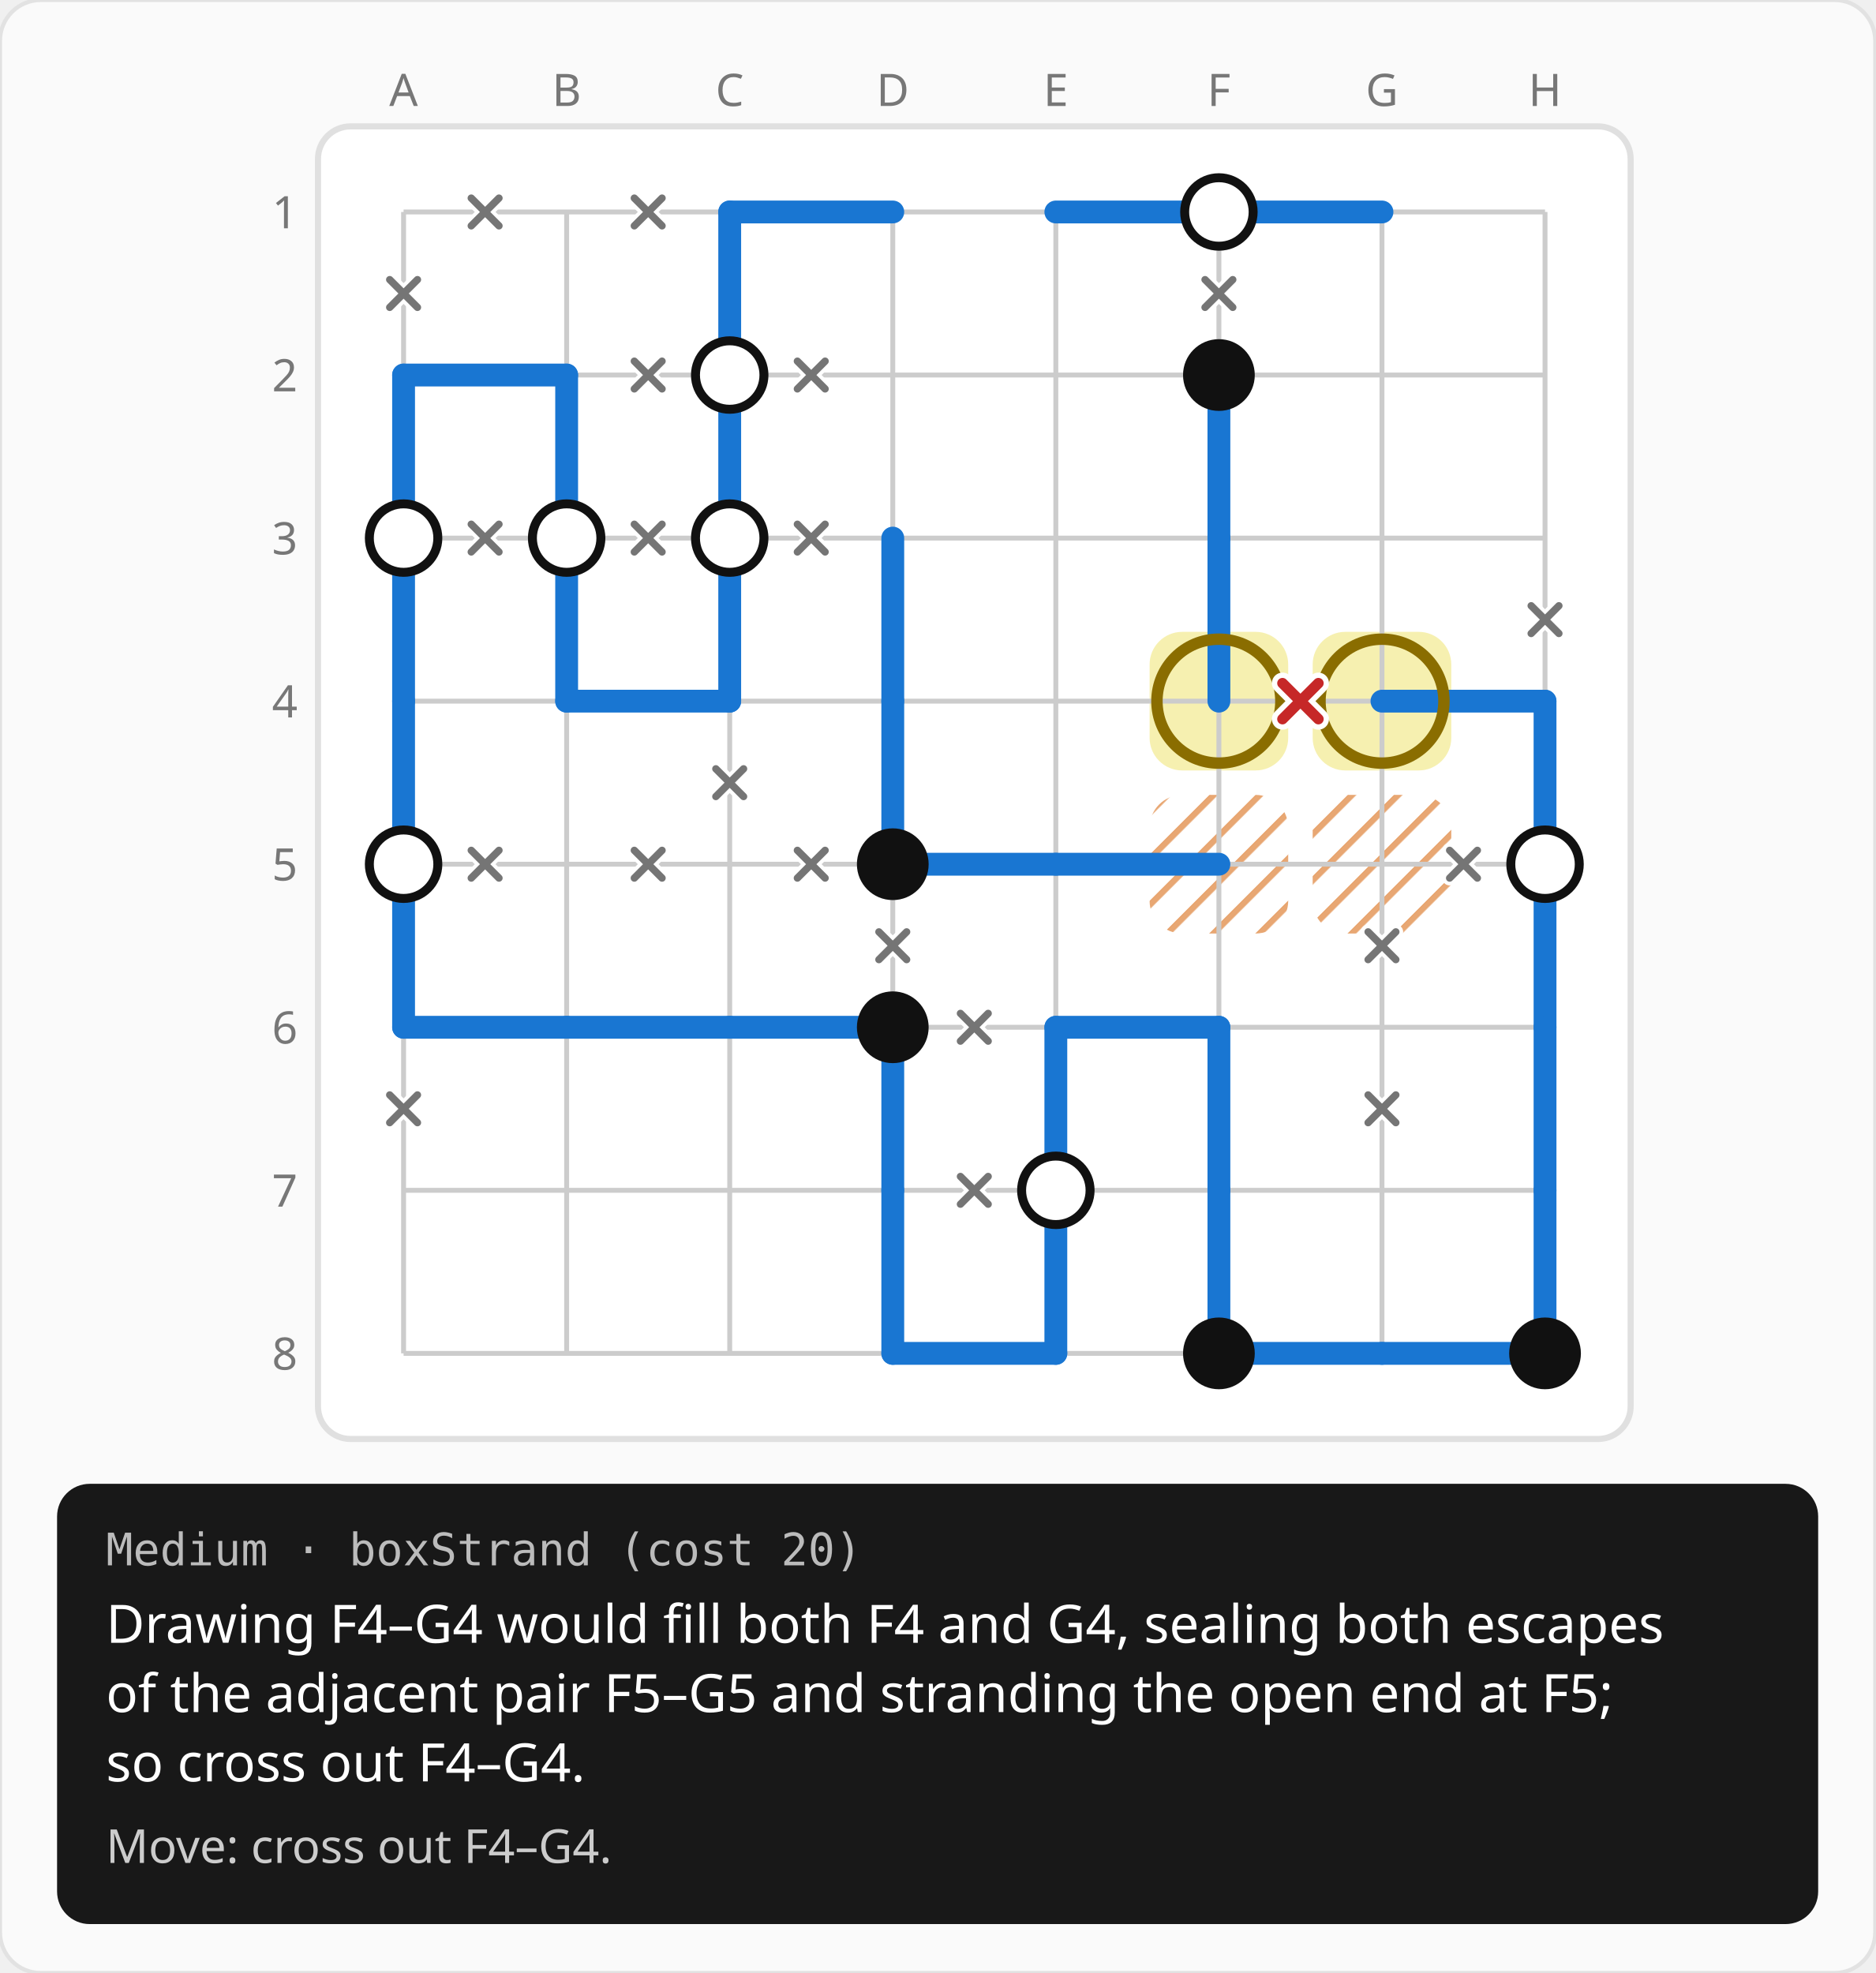
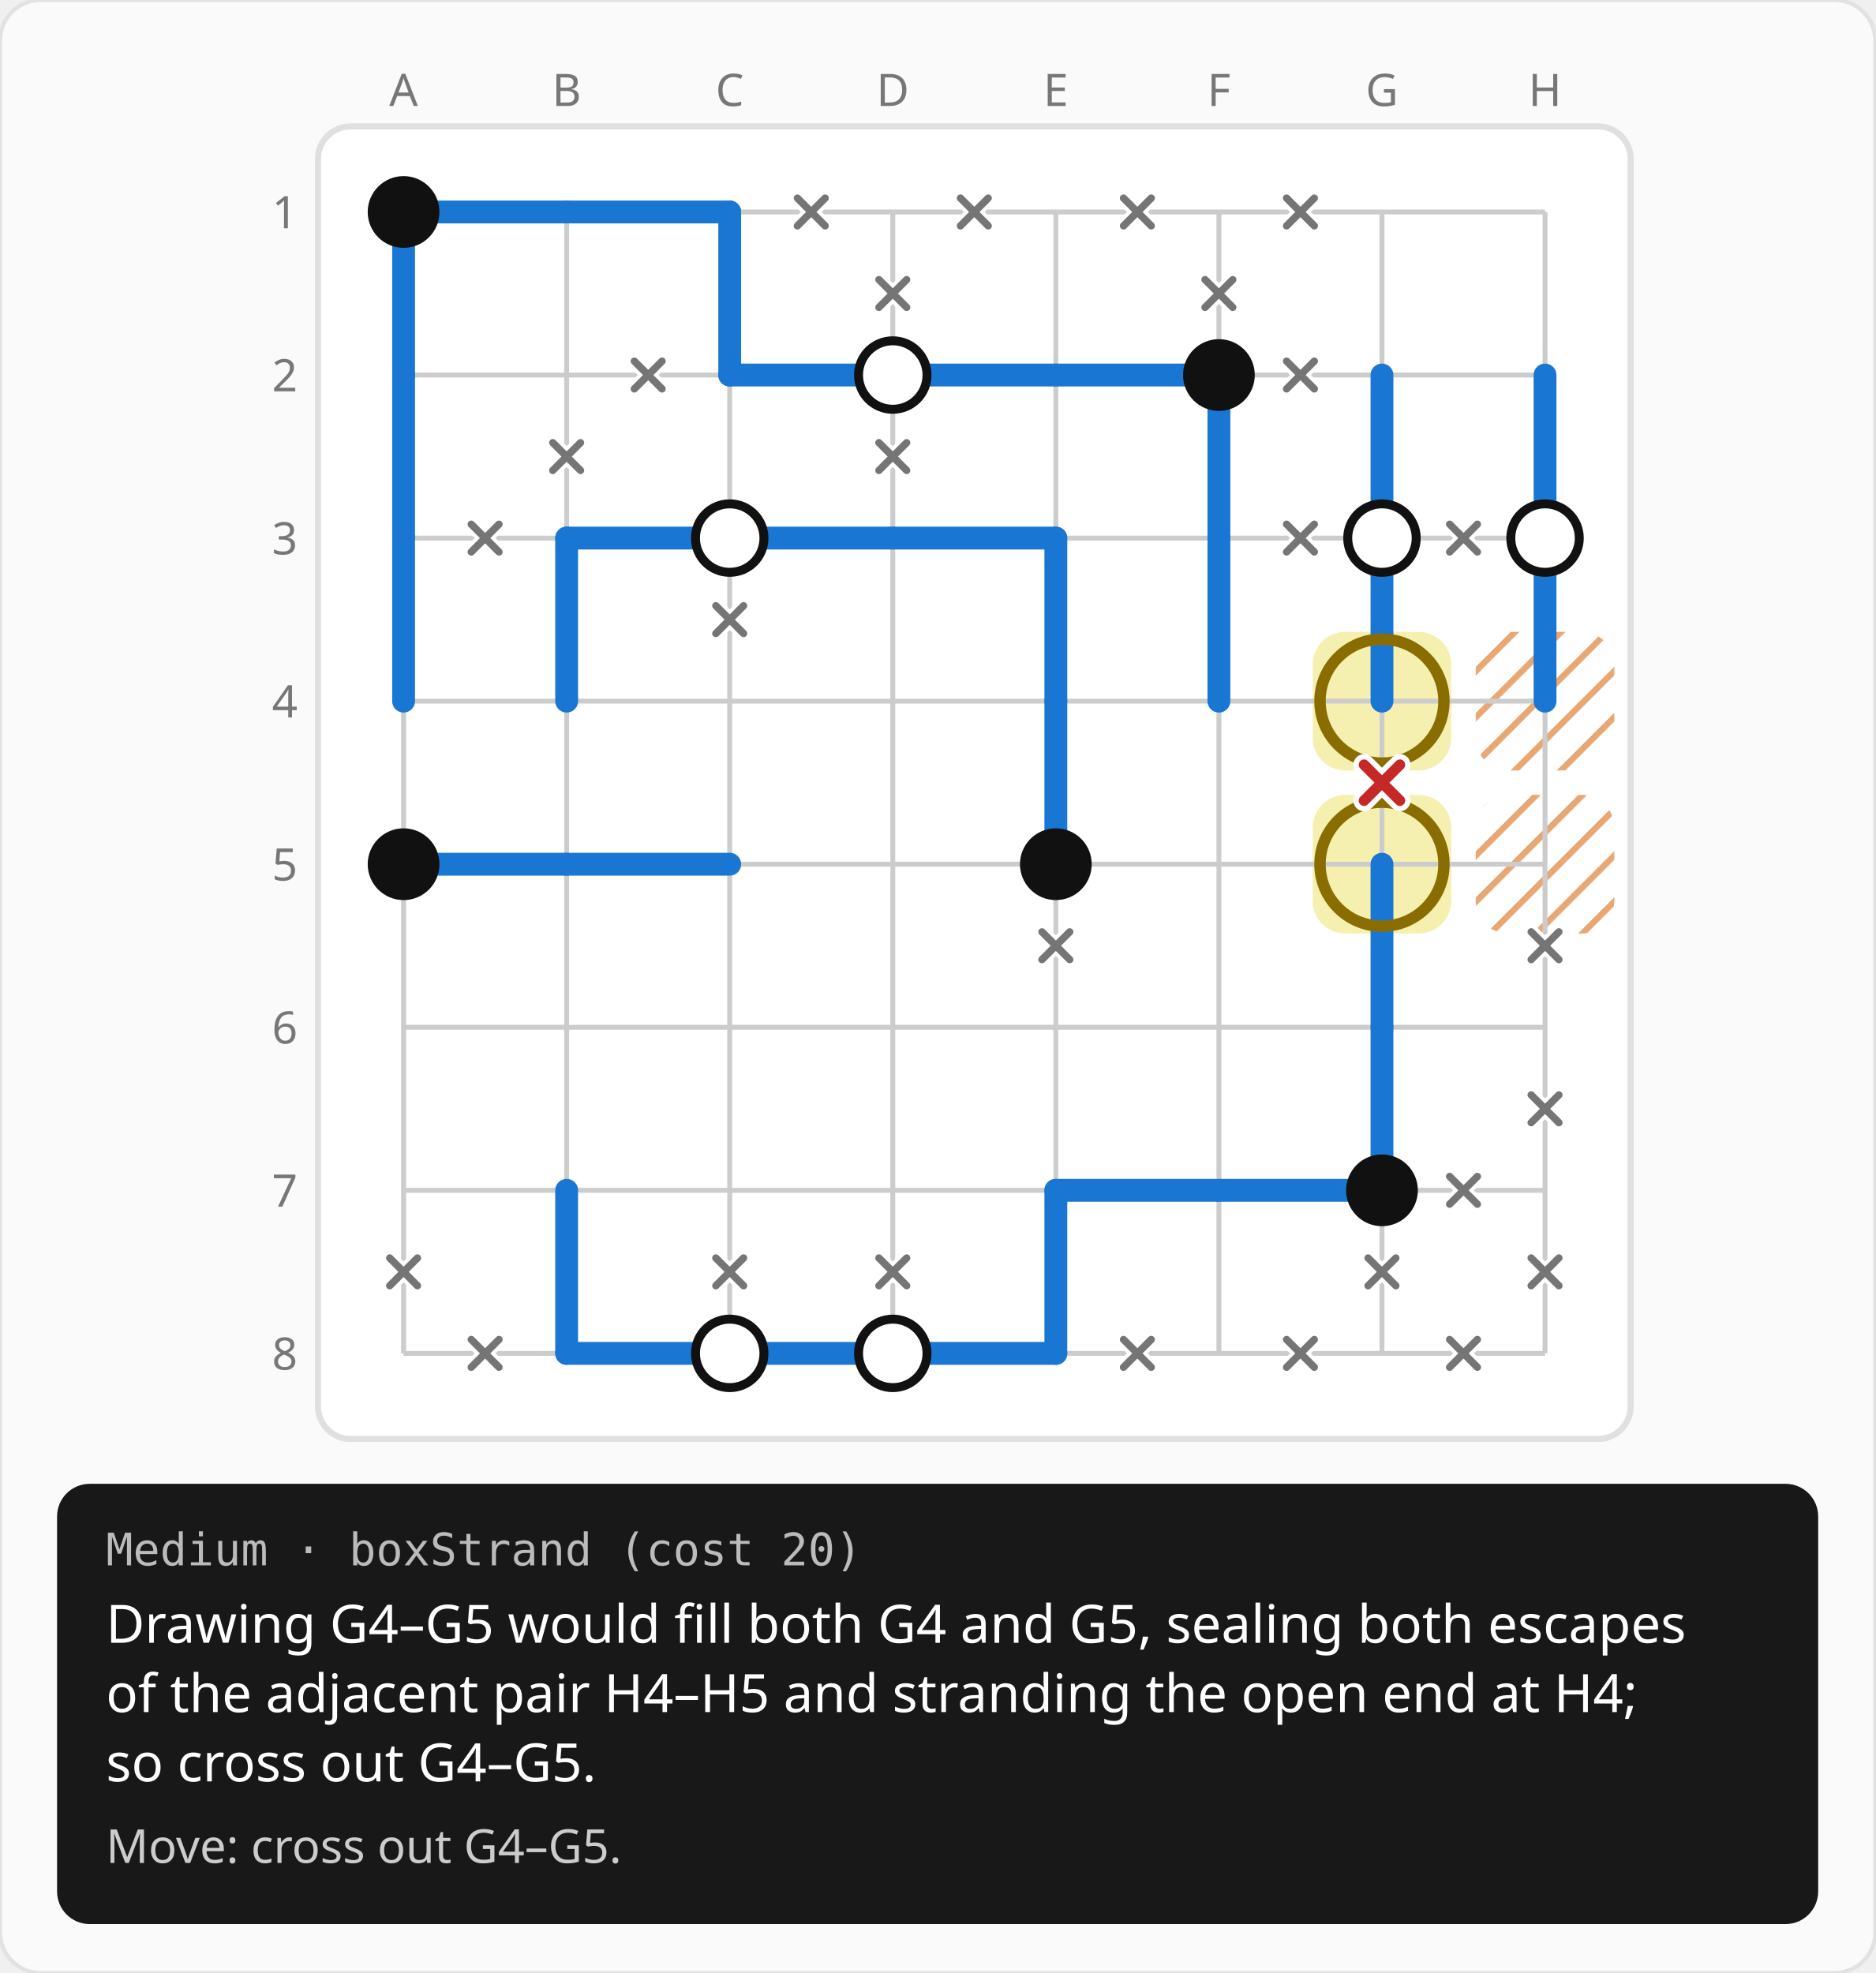
<svg xmlns="http://www.w3.org/2000/svg" width="460" height="484" viewBox="0 0 460 484">
  <rect width="460" height="484" rx="10" fill="#fafafa" stroke="#e2e2e2" />
  <defs>
    <pattern id="hatch" width="8" height="8" patternUnits="userSpaceOnUse" patternTransform="rotate(45)">
      <line x1="0" y1="0" x2="0" y2="8" stroke="#d55e00" stroke-width="3" opacity="0.55" />
    </pattern>
  </defs>
  <g transform="translate(59 12)">
    <text x="40" y="14" fill="#777777" font-size="11" font-family="system-ui, sans-serif" text-anchor="middle">A</text>
    <text x="80" y="14" fill="#777777" font-size="11" font-family="system-ui, sans-serif" text-anchor="middle">B</text>
    <text x="120" y="14" fill="#777777" font-size="11" font-family="system-ui, sans-serif" text-anchor="middle">C</text>
    <text x="160" y="14" fill="#777777" font-size="11" font-family="system-ui, sans-serif" text-anchor="middle">D</text>
    <text x="200" y="14" fill="#777777" font-size="11" font-family="system-ui, sans-serif" text-anchor="middle">E</text>
    <text x="240" y="14" fill="#777777" font-size="11" font-family="system-ui, sans-serif" text-anchor="middle">F</text>
    <text x="280" y="14" fill="#777777" font-size="11" font-family="system-ui, sans-serif" text-anchor="middle">G</text>
    <text x="320" y="14" fill="#777777" font-size="11" font-family="system-ui, sans-serif" text-anchor="middle">H</text>
    <text x="14" y="44" fill="#777777" font-size="11" font-family="system-ui, sans-serif" text-anchor="end">1</text>
    <text x="14" y="84" fill="#777777" font-size="11" font-family="system-ui, sans-serif" text-anchor="end">2</text>
    <text x="14" y="124" fill="#777777" font-size="11" font-family="system-ui, sans-serif" text-anchor="end">3</text>
    <text x="14" y="164" fill="#777777" font-size="11" font-family="system-ui, sans-serif" text-anchor="end">4</text>
    <text x="14" y="204" fill="#777777" font-size="11" font-family="system-ui, sans-serif" text-anchor="end">5</text>
    <text x="14" y="244" fill="#777777" font-size="11" font-family="system-ui, sans-serif" text-anchor="end">6</text>
    <text x="14" y="284" fill="#777777" font-size="11" font-family="system-ui, sans-serif" text-anchor="end">7</text>
    <text x="14" y="324" fill="#777777" font-size="11" font-family="system-ui, sans-serif" text-anchor="end">8</text>
    <g transform="translate(18 18)">
      <rect x="1" y="1" width="322" height="322" rx="8" fill="#ffffff" stroke="#e0e0e0" stroke-width="1.5" />
-       <rect x="205" y="165" width="34" height="34" rx="8" fill="url(#hatch)" />
-       <rect x="245" y="165" width="34" height="34" rx="8" fill="url(#hatch)" />
-       <rect x="205" y="125" width="34" height="34" rx="8" fill="rgba(244,236,156,0.8)" />
+       <rect x="285" y="125" width="34" height="34" rx="8" fill="url(#hatch)" />
+       <rect x="285" y="165" width="34" height="34" rx="8" fill="url(#hatch)" />
      <rect x="245" y="125" width="34" height="34" rx="8" fill="rgba(244,236,156,0.8)" />
+       <rect x="245" y="165" width="34" height="34" rx="8" fill="rgba(244,236,156,0.8)" />
      <line x1="22" y1="22" x2="302" y2="22" stroke="#cccccc" stroke-width="1.2" />
      <line x1="22" y1="62" x2="302" y2="62" stroke="#cccccc" stroke-width="1.2" />
      <line x1="22" y1="102" x2="302" y2="102" stroke="#cccccc" stroke-width="1.2" />
      <line x1="22" y1="142" x2="302" y2="142" stroke="#cccccc" stroke-width="1.2" />
      <line x1="22" y1="182" x2="302" y2="182" stroke="#cccccc" stroke-width="1.2" />
      <line x1="22" y1="222" x2="302" y2="222" stroke="#cccccc" stroke-width="1.2" />
      <line x1="22" y1="262" x2="302" y2="262" stroke="#cccccc" stroke-width="1.2" />
      <line x1="22" y1="302" x2="302" y2="302" stroke="#cccccc" stroke-width="1.2" />
      <line x1="22" y1="22" x2="22" y2="302" stroke="#cccccc" stroke-width="1.2" />
      <line x1="62" y1="22" x2="62" y2="302" stroke="#cccccc" stroke-width="1.2" />
      <line x1="102" y1="22" x2="102" y2="302" stroke="#cccccc" stroke-width="1.2" />
      <line x1="142" y1="22" x2="142" y2="302" stroke="#cccccc" stroke-width="1.2" />
      <line x1="182" y1="22" x2="182" y2="302" stroke="#cccccc" stroke-width="1.2" />
      <line x1="222" y1="22" x2="222" y2="302" stroke="#cccccc" stroke-width="1.2" />
      <line x1="262" y1="22" x2="262" y2="302" stroke="#cccccc" stroke-width="1.2" />
      <line x1="302" y1="22" x2="302" y2="302" stroke="#cccccc" stroke-width="1.2" />
-       <line x1="102" y1="22" x2="142" y2="22" stroke="#1976d2" stroke-width="5.6" stroke-linecap="round" />
+       <line x1="22" y1="22" x2="62" y2="22" stroke="#1976d2" stroke-width="5.6" stroke-linecap="round" />
+       <line x1="22" y1="22" x2="22" y2="62" stroke="#1976d2" stroke-width="5.6" stroke-linecap="round" />
+       <line x1="62" y1="22" x2="102" y2="22" stroke="#1976d2" stroke-width="5.6" stroke-linecap="round" />
      <line x1="102" y1="22" x2="102" y2="62" stroke="#1976d2" stroke-width="5.6" stroke-linecap="round" />
-       <line x1="182" y1="22" x2="222" y2="22" stroke="#1976d2" stroke-width="5.6" stroke-linecap="round" />
-       <line x1="222" y1="22" x2="262" y2="22" stroke="#1976d2" stroke-width="5.6" stroke-linecap="round" />
-       <line x1="22" y1="62" x2="62" y2="62" stroke="#1976d2" stroke-width="5.6" stroke-linecap="round" />
      <line x1="22" y1="62" x2="22" y2="102" stroke="#1976d2" stroke-width="5.6" stroke-linecap="round" />
-       <line x1="62" y1="62" x2="62" y2="102" stroke="#1976d2" stroke-width="5.6" stroke-linecap="round" />
-       <line x1="102" y1="62" x2="102" y2="102" stroke="#1976d2" stroke-width="5.6" stroke-linecap="round" />
+       <line x1="102" y1="62" x2="142" y2="62" stroke="#1976d2" stroke-width="5.6" stroke-linecap="round" />
+       <line x1="142" y1="62" x2="182" y2="62" stroke="#1976d2" stroke-width="5.6" stroke-linecap="round" />
+       <line x1="182" y1="62" x2="222" y2="62" stroke="#1976d2" stroke-width="5.6" stroke-linecap="round" />
      <line x1="222" y1="62" x2="222" y2="102" stroke="#1976d2" stroke-width="5.6" stroke-linecap="round" />
+       <line x1="262" y1="62" x2="262" y2="102" stroke="#1976d2" stroke-width="5.6" stroke-linecap="round" />
+       <line x1="302" y1="62" x2="302" y2="102" stroke="#1976d2" stroke-width="5.6" stroke-linecap="round" />
      <line x1="22" y1="102" x2="22" y2="142" stroke="#1976d2" stroke-width="5.6" stroke-linecap="round" />
+       <line x1="62" y1="102" x2="102" y2="102" stroke="#1976d2" stroke-width="5.6" stroke-linecap="round" />
      <line x1="62" y1="102" x2="62" y2="142" stroke="#1976d2" stroke-width="5.6" stroke-linecap="round" />
-       <line x1="102" y1="102" x2="102" y2="142" stroke="#1976d2" stroke-width="5.6" stroke-linecap="round" />
-       <line x1="142" y1="102" x2="142" y2="142" stroke="#1976d2" stroke-width="5.6" stroke-linecap="round" />
+       <line x1="102" y1="102" x2="142" y2="102" stroke="#1976d2" stroke-width="5.6" stroke-linecap="round" />
+       <line x1="142" y1="102" x2="182" y2="102" stroke="#1976d2" stroke-width="5.6" stroke-linecap="round" />
+       <line x1="182" y1="102" x2="182" y2="142" stroke="#1976d2" stroke-width="5.6" stroke-linecap="round" />
      <line x1="222" y1="102" x2="222" y2="142" stroke="#1976d2" stroke-width="5.6" stroke-linecap="round" />
-       <line x1="22" y1="142" x2="22" y2="182" stroke="#1976d2" stroke-width="5.6" stroke-linecap="round" />
-       <line x1="62" y1="142" x2="102" y2="142" stroke="#1976d2" stroke-width="5.6" stroke-linecap="round" />
-       <line x1="142" y1="142" x2="142" y2="182" stroke="#1976d2" stroke-width="5.6" stroke-linecap="round" />
-       <line x1="262" y1="142" x2="302" y2="142" stroke="#1976d2" stroke-width="5.6" stroke-linecap="round" />
-       <line x1="302" y1="142" x2="302" y2="182" stroke="#1976d2" stroke-width="5.6" stroke-linecap="round" />
-       <line x1="22" y1="182" x2="22" y2="222" stroke="#1976d2" stroke-width="5.6" stroke-linecap="round" />
-       <line x1="142" y1="182" x2="182" y2="182" stroke="#1976d2" stroke-width="5.6" stroke-linecap="round" />
-       <line x1="182" y1="182" x2="222" y2="182" stroke="#1976d2" stroke-width="5.6" stroke-linecap="round" />
-       <line x1="302" y1="182" x2="302" y2="222" stroke="#1976d2" stroke-width="5.6" stroke-linecap="round" />
-       <line x1="22" y1="222" x2="62" y2="222" stroke="#1976d2" stroke-width="5.6" stroke-linecap="round" />
-       <line x1="62" y1="222" x2="102" y2="222" stroke="#1976d2" stroke-width="5.6" stroke-linecap="round" />
-       <line x1="102" y1="222" x2="142" y2="222" stroke="#1976d2" stroke-width="5.6" stroke-linecap="round" />
-       <line x1="142" y1="222" x2="142" y2="262" stroke="#1976d2" stroke-width="5.6" stroke-linecap="round" />
-       <line x1="182" y1="222" x2="222" y2="222" stroke="#1976d2" stroke-width="5.6" stroke-linecap="round" />
-       <line x1="182" y1="222" x2="182" y2="262" stroke="#1976d2" stroke-width="5.6" stroke-linecap="round" />
-       <line x1="222" y1="222" x2="222" y2="262" stroke="#1976d2" stroke-width="5.6" stroke-linecap="round" />
-       <line x1="302" y1="222" x2="302" y2="262" stroke="#1976d2" stroke-width="5.6" stroke-linecap="round" />
-       <line x1="142" y1="262" x2="142" y2="302" stroke="#1976d2" stroke-width="5.6" stroke-linecap="round" />
+       <line x1="262" y1="102" x2="262" y2="142" stroke="#1976d2" stroke-width="5.6" stroke-linecap="round" />
+       <line x1="302" y1="102" x2="302" y2="142" stroke="#1976d2" stroke-width="5.6" stroke-linecap="round" />
+       <line x1="182" y1="142" x2="182" y2="182" stroke="#1976d2" stroke-width="5.6" stroke-linecap="round" />
+       <line x1="22" y1="182" x2="62" y2="182" stroke="#1976d2" stroke-width="5.6" stroke-linecap="round" />
+       <line x1="62" y1="182" x2="102" y2="182" stroke="#1976d2" stroke-width="5.6" stroke-linecap="round" />
+       <line x1="262" y1="182" x2="262" y2="222" stroke="#1976d2" stroke-width="5.6" stroke-linecap="round" />
+       <line x1="262" y1="222" x2="262" y2="262" stroke="#1976d2" stroke-width="5.6" stroke-linecap="round" />
+       <line x1="62" y1="262" x2="62" y2="302" stroke="#1976d2" stroke-width="5.6" stroke-linecap="round" />
+       <line x1="182" y1="262" x2="222" y2="262" stroke="#1976d2" stroke-width="5.6" stroke-linecap="round" />
      <line x1="182" y1="262" x2="182" y2="302" stroke="#1976d2" stroke-width="5.6" stroke-linecap="round" />
-       <line x1="222" y1="262" x2="222" y2="302" stroke="#1976d2" stroke-width="5.6" stroke-linecap="round" />
-       <line x1="302" y1="262" x2="302" y2="302" stroke="#1976d2" stroke-width="5.6" stroke-linecap="round" />
+       <line x1="222" y1="262" x2="262" y2="262" stroke="#1976d2" stroke-width="5.6" stroke-linecap="round" />
+       <line x1="62" y1="302" x2="102" y2="302" stroke="#1976d2" stroke-width="5.6" stroke-linecap="round" />
+       <line x1="102" y1="302" x2="142" y2="302" stroke="#1976d2" stroke-width="5.6" stroke-linecap="round" />
      <line x1="142" y1="302" x2="182" y2="302" stroke="#1976d2" stroke-width="5.6" stroke-linecap="round" />
-       <line x1="222" y1="302" x2="262" y2="302" stroke="#1976d2" stroke-width="5.6" stroke-linecap="round" />
-       <line x1="262" y1="302" x2="302" y2="302" stroke="#1976d2" stroke-width="5.6" stroke-linecap="round" />
-       <circle cx="222" cy="22" r="8.4" fill="#ffffff" />
-       <circle cx="222" cy="22" r="8.4" fill="none" stroke="#111111" stroke-width="2.2" />
-       <circle cx="102" cy="62" r="8.4" fill="#ffffff" />
-       <circle cx="102" cy="62" r="8.4" fill="none" stroke="#111111" stroke-width="2.2" />
+       <circle cx="22" cy="22" r="8.8" fill="#111111" />
+       <circle cx="142" cy="62" r="8.4" fill="#ffffff" />
+       <circle cx="142" cy="62" r="8.4" fill="none" stroke="#111111" stroke-width="2.2" />
      <circle cx="222" cy="62" r="8.8" fill="#111111" />
-       <circle cx="22" cy="102" r="8.4" fill="#ffffff" />
-       <circle cx="22" cy="102" r="8.4" fill="none" stroke="#111111" stroke-width="2.2" />
-       <circle cx="62" cy="102" r="8.4" fill="#ffffff" />
-       <circle cx="62" cy="102" r="8.4" fill="none" stroke="#111111" stroke-width="2.2" />
      <circle cx="102" cy="102" r="8.4" fill="#ffffff" />
      <circle cx="102" cy="102" r="8.4" fill="none" stroke="#111111" stroke-width="2.2" />
-       <circle cx="22" cy="182" r="8.4" fill="#ffffff" />
-       <circle cx="22" cy="182" r="8.4" fill="none" stroke="#111111" stroke-width="2.2" />
-       <circle cx="142" cy="182" r="8.8" fill="#111111" />
-       <circle cx="302" cy="182" r="8.4" fill="#ffffff" />
-       <circle cx="302" cy="182" r="8.4" fill="none" stroke="#111111" stroke-width="2.2" />
-       <circle cx="142" cy="222" r="8.8" fill="#111111" />
-       <circle cx="182" cy="262" r="8.4" fill="#ffffff" />
-       <circle cx="182" cy="262" r="8.4" fill="none" stroke="#111111" stroke-width="2.2" />
-       <circle cx="222" cy="302" r="8.8" fill="#111111" />
-       <circle cx="302" cy="302" r="8.8" fill="#111111" />
-       <path d="M38.6 18.6L45.4 25.4M38.6 25.4L45.4 18.6" stroke="#ffffff" stroke-width="3.6" stroke-linecap="round" />
-       <path d="M38.6 18.6L45.4 25.4M38.6 25.4L45.4 18.6" stroke="#757575" stroke-width="1.8" stroke-linecap="round" />
-       <path d="M18.6 38.6L25.4 45.4M18.6 45.4L25.4 38.6" stroke="#ffffff" stroke-width="3.6" stroke-linecap="round" />
-       <path d="M18.6 38.6L25.4 45.4M18.6 45.4L25.4 38.6" stroke="#757575" stroke-width="1.8" stroke-linecap="round" />
-       <path d="M78.6 18.6L85.4 25.4M78.6 25.4L85.4 18.6" stroke="#ffffff" stroke-width="3.6" stroke-linecap="round" />
-       <path d="M78.6 18.6L85.4 25.4M78.6 25.4L85.4 18.6" stroke="#757575" stroke-width="1.8" stroke-linecap="round" />
+       <circle cx="262" cy="102" r="8.4" fill="#ffffff" />
+       <circle cx="262" cy="102" r="8.4" fill="none" stroke="#111111" stroke-width="2.2" />
+       <circle cx="302" cy="102" r="8.4" fill="#ffffff" />
+       <circle cx="302" cy="102" r="8.4" fill="none" stroke="#111111" stroke-width="2.2" />
+       <circle cx="22" cy="182" r="8.8" fill="#111111" />
+       <circle cx="182" cy="182" r="8.8" fill="#111111" />
+       <circle cx="262" cy="262" r="8.8" fill="#111111" />
+       <circle cx="102" cy="302" r="8.4" fill="#ffffff" />
+       <circle cx="102" cy="302" r="8.4" fill="none" stroke="#111111" stroke-width="2.2" />
+       <circle cx="142" cy="302" r="8.4" fill="#ffffff" />
+       <circle cx="142" cy="302" r="8.4" fill="none" stroke="#111111" stroke-width="2.2" />
+       <path d="M118.6 18.6L125.4 25.4M118.6 25.4L125.4 18.6" stroke="#ffffff" stroke-width="3.6" stroke-linecap="round" />
+       <path d="M118.6 18.6L125.4 25.4M118.6 25.4L125.4 18.6" stroke="#757575" stroke-width="1.8" stroke-linecap="round" />
+       <path d="M158.6 18.6L165.4 25.4M158.6 25.4L165.4 18.6" stroke="#ffffff" stroke-width="3.6" stroke-linecap="round" />
+       <path d="M158.6 18.6L165.4 25.4M158.6 25.4L165.4 18.6" stroke="#757575" stroke-width="1.8" stroke-linecap="round" />
+       <path d="M138.6 38.6L145.4 45.4M138.6 45.4L145.4 38.6" stroke="#ffffff" stroke-width="3.6" stroke-linecap="round" />
+       <path d="M138.6 38.6L145.4 45.4M138.6 45.4L145.4 38.6" stroke="#757575" stroke-width="1.8" stroke-linecap="round" />
+       <path d="M198.6 18.6L205.4 25.4M198.6 25.4L205.4 18.6" stroke="#ffffff" stroke-width="3.6" stroke-linecap="round" />
+       <path d="M198.6 18.6L205.4 25.4M198.6 25.4L205.4 18.6" stroke="#757575" stroke-width="1.8" stroke-linecap="round" />
+       <path d="M238.6 18.6L245.4 25.4M238.6 25.4L245.4 18.6" stroke="#ffffff" stroke-width="3.6" stroke-linecap="round" />
+       <path d="M238.6 18.6L245.4 25.4M238.6 25.4L245.4 18.6" stroke="#757575" stroke-width="1.8" stroke-linecap="round" />
      <path d="M218.6 38.6L225.4 45.4M218.6 45.4L225.4 38.6" stroke="#ffffff" stroke-width="3.6" stroke-linecap="round" />
      <path d="M218.6 38.6L225.4 45.4M218.6 45.4L225.4 38.6" stroke="#757575" stroke-width="1.8" stroke-linecap="round" />
      <path d="M78.6 58.6L85.4 65.4M78.6 65.4L85.4 58.6" stroke="#ffffff" stroke-width="3.6" stroke-linecap="round" />
      <path d="M78.6 58.6L85.4 65.4M78.6 65.4L85.4 58.6" stroke="#757575" stroke-width="1.8" stroke-linecap="round" />
-       <path d="M118.6 58.6L125.4 65.4M118.6 65.4L125.4 58.6" stroke="#ffffff" stroke-width="3.6" stroke-linecap="round" />
-       <path d="M118.6 58.6L125.4 65.4M118.6 65.4L125.4 58.6" stroke="#757575" stroke-width="1.8" stroke-linecap="round" />
+       <path d="M58.6 78.6L65.4 85.4M58.6 85.4L65.4 78.6" stroke="#ffffff" stroke-width="3.6" stroke-linecap="round" />
+       <path d="M58.6 78.6L65.4 85.4M58.6 85.4L65.4 78.6" stroke="#757575" stroke-width="1.8" stroke-linecap="round" />
+       <path d="M138.6 78.6L145.4 85.4M138.6 85.4L145.4 78.6" stroke="#ffffff" stroke-width="3.6" stroke-linecap="round" />
+       <path d="M138.6 78.6L145.4 85.4M138.6 85.4L145.4 78.6" stroke="#757575" stroke-width="1.8" stroke-linecap="round" />
+       <path d="M238.6 58.6L245.4 65.4M238.6 65.4L245.4 58.6" stroke="#ffffff" stroke-width="3.6" stroke-linecap="round" />
+       <path d="M238.6 58.6L245.4 65.4M238.6 65.4L245.4 58.6" stroke="#757575" stroke-width="1.8" stroke-linecap="round" />
      <path d="M38.6 98.6L45.4 105.4M38.6 105.4L45.4 98.6" stroke="#ffffff" stroke-width="3.6" stroke-linecap="round" />
      <path d="M38.6 98.6L45.4 105.4M38.6 105.4L45.4 98.6" stroke="#757575" stroke-width="1.8" stroke-linecap="round" />
-       <path d="M78.6 98.6L85.4 105.4M78.6 105.4L85.4 98.6" stroke="#ffffff" stroke-width="3.6" stroke-linecap="round" />
-       <path d="M78.6 98.6L85.4 105.4M78.6 105.4L85.4 98.6" stroke="#757575" stroke-width="1.8" stroke-linecap="round" />
-       <path d="M118.6 98.6L125.4 105.4M118.6 105.4L125.4 98.6" stroke="#ffffff" stroke-width="3.6" stroke-linecap="round" />
-       <path d="M118.6 98.6L125.4 105.4M118.6 105.4L125.4 98.6" stroke="#757575" stroke-width="1.8" stroke-linecap="round" />
-       <path d="M298.6 118.6L305.4 125.4M298.6 125.4L305.4 118.6" stroke="#ffffff" stroke-width="3.6" stroke-linecap="round" />
-       <path d="M298.6 118.6L305.4 125.4M298.6 125.4L305.4 118.6" stroke="#757575" stroke-width="1.8" stroke-linecap="round" />
-       <path d="M98.6 158.6L105.4 165.4M98.6 165.4L105.4 158.6" stroke="#ffffff" stroke-width="3.6" stroke-linecap="round" />
-       <path d="M98.6 158.6L105.4 165.4M98.6 165.4L105.4 158.6" stroke="#757575" stroke-width="1.8" stroke-linecap="round" />
-       <path d="M38.6 178.6L45.4 185.4M38.6 185.4L45.4 178.6" stroke="#ffffff" stroke-width="3.6" stroke-linecap="round" />
-       <path d="M38.6 178.6L45.4 185.4M38.6 185.4L45.4 178.6" stroke="#757575" stroke-width="1.8" stroke-linecap="round" />
-       <path d="M78.6 178.6L85.4 185.4M78.6 185.4L85.4 178.6" stroke="#ffffff" stroke-width="3.6" stroke-linecap="round" />
-       <path d="M78.6 178.6L85.4 185.4M78.6 185.4L85.4 178.6" stroke="#757575" stroke-width="1.8" stroke-linecap="round" />
-       <path d="M118.6 178.6L125.4 185.4M118.6 185.4L125.4 178.6" stroke="#ffffff" stroke-width="3.6" stroke-linecap="round" />
-       <path d="M118.6 178.6L125.4 185.4M118.6 185.4L125.4 178.6" stroke="#757575" stroke-width="1.8" stroke-linecap="round" />
-       <path d="M138.6 198.6L145.4 205.4M138.6 205.4L145.4 198.6" stroke="#ffffff" stroke-width="3.6" stroke-linecap="round" />
-       <path d="M138.6 198.6L145.4 205.4M138.6 205.4L145.4 198.6" stroke="#757575" stroke-width="1.8" stroke-linecap="round" />
-       <path d="M278.6 178.6L285.4 185.4M278.6 185.4L285.4 178.6" stroke="#ffffff" stroke-width="3.6" stroke-linecap="round" />
-       <path d="M278.6 178.6L285.4 185.4M278.6 185.4L285.4 178.6" stroke="#757575" stroke-width="1.8" stroke-linecap="round" />
-       <path d="M258.6 198.6L265.4 205.4M258.6 205.4L265.4 198.6" stroke="#ffffff" stroke-width="3.6" stroke-linecap="round" />
-       <path d="M258.6 198.6L265.4 205.4M258.6 205.4L265.4 198.6" stroke="#757575" stroke-width="1.8" stroke-linecap="round" />
-       <path d="M18.6 238.6L25.4 245.4M18.6 245.4L25.4 238.6" stroke="#ffffff" stroke-width="3.6" stroke-linecap="round" />
-       <path d="M18.6 238.6L25.4 245.4M18.6 245.4L25.4 238.6" stroke="#757575" stroke-width="1.8" stroke-linecap="round" />
-       <path d="M158.6 218.6L165.4 225.4M158.6 225.4L165.4 218.6" stroke="#ffffff" stroke-width="3.6" stroke-linecap="round" />
-       <path d="M158.6 218.6L165.4 225.4M158.6 225.4L165.4 218.6" stroke="#757575" stroke-width="1.8" stroke-linecap="round" />
-       <path d="M258.6 238.6L265.4 245.4M258.6 245.4L265.4 238.6" stroke="#ffffff" stroke-width="3.6" stroke-linecap="round" />
-       <path d="M258.6 238.6L265.4 245.4M258.6 245.4L265.4 238.6" stroke="#757575" stroke-width="1.8" stroke-linecap="round" />
-       <path d="M158.6 258.6L165.4 265.4M158.6 265.4L165.4 258.6" stroke="#ffffff" stroke-width="3.6" stroke-linecap="round" />
-       <path d="M158.6 258.6L165.4 265.4M158.6 265.4L165.4 258.6" stroke="#757575" stroke-width="1.8" stroke-linecap="round" />
-       <circle cx="222" cy="142" r="15.2" fill="none" stroke="#8a6d00" stroke-width="2.8" />
+       <path d="M98.6 118.6L105.4 125.4M98.6 125.4L105.4 118.6" stroke="#ffffff" stroke-width="3.6" stroke-linecap="round" />
+       <path d="M98.6 118.6L105.4 125.4M98.6 125.4L105.4 118.6" stroke="#757575" stroke-width="1.8" stroke-linecap="round" />
+       <path d="M238.6 98.6L245.4 105.4M238.6 105.4L245.4 98.6" stroke="#ffffff" stroke-width="3.6" stroke-linecap="round" />
+       <path d="M238.6 98.6L245.4 105.4M238.6 105.4L245.4 98.6" stroke="#757575" stroke-width="1.8" stroke-linecap="round" />
+       <path d="M278.6 98.6L285.4 105.4M278.6 105.4L285.4 98.6" stroke="#ffffff" stroke-width="3.6" stroke-linecap="round" />
+       <path d="M278.6 98.6L285.4 105.4M278.6 105.4L285.4 98.6" stroke="#757575" stroke-width="1.8" stroke-linecap="round" />
+       <path d="M178.6 198.6L185.4 205.4M178.6 205.4L185.4 198.6" stroke="#ffffff" stroke-width="3.6" stroke-linecap="round" />
+       <path d="M178.6 198.6L185.4 205.4M178.6 205.4L185.4 198.6" stroke="#757575" stroke-width="1.8" stroke-linecap="round" />
+       <path d="M298.6 198.6L305.4 205.4M298.6 205.4L305.4 198.6" stroke="#ffffff" stroke-width="3.6" stroke-linecap="round" />
+       <path d="M298.6 198.6L305.4 205.4M298.6 205.4L305.4 198.6" stroke="#757575" stroke-width="1.8" stroke-linecap="round" />
+       <path d="M298.6 238.6L305.4 245.4M298.6 245.4L305.4 238.6" stroke="#ffffff" stroke-width="3.6" stroke-linecap="round" />
+       <path d="M298.6 238.6L305.4 245.4M298.6 245.4L305.4 238.6" stroke="#757575" stroke-width="1.8" stroke-linecap="round" />
+       <path d="M18.6 278.6L25.4 285.4M18.6 285.4L25.4 278.6" stroke="#ffffff" stroke-width="3.6" stroke-linecap="round" />
+       <path d="M18.6 278.6L25.4 285.4M18.6 285.4L25.4 278.6" stroke="#757575" stroke-width="1.8" stroke-linecap="round" />
+       <path d="M98.6 278.6L105.4 285.4M98.6 285.4L105.4 278.6" stroke="#ffffff" stroke-width="3.6" stroke-linecap="round" />
+       <path d="M98.6 278.6L105.4 285.4M98.6 285.4L105.4 278.6" stroke="#757575" stroke-width="1.8" stroke-linecap="round" />
+       <path d="M138.6 278.6L145.4 285.4M138.6 285.4L145.4 278.6" stroke="#ffffff" stroke-width="3.6" stroke-linecap="round" />
+       <path d="M138.6 278.6L145.4 285.4M138.6 285.4L145.4 278.6" stroke="#757575" stroke-width="1.8" stroke-linecap="round" />
+       <path d="M278.6 258.6L285.4 265.4M278.6 265.4L285.4 258.6" stroke="#ffffff" stroke-width="3.6" stroke-linecap="round" />
+       <path d="M278.6 258.6L285.4 265.4M278.6 265.4L285.4 258.6" stroke="#757575" stroke-width="1.8" stroke-linecap="round" />
+       <path d="M258.6 278.6L265.4 285.4M258.6 285.4L265.4 278.6" stroke="#ffffff" stroke-width="3.6" stroke-linecap="round" />
+       <path d="M258.6 278.6L265.4 285.4M258.6 285.4L265.4 278.6" stroke="#757575" stroke-width="1.8" stroke-linecap="round" />
+       <path d="M298.6 278.6L305.4 285.4M298.6 285.4L305.4 278.6" stroke="#ffffff" stroke-width="3.6" stroke-linecap="round" />
+       <path d="M298.6 278.6L305.4 285.4M298.6 285.4L305.4 278.6" stroke="#757575" stroke-width="1.8" stroke-linecap="round" />
+       <path d="M38.6 298.6L45.4 305.4M38.6 305.4L45.4 298.6" stroke="#ffffff" stroke-width="3.6" stroke-linecap="round" />
+       <path d="M38.6 298.6L45.4 305.4M38.6 305.4L45.4 298.6" stroke="#757575" stroke-width="1.8" stroke-linecap="round" />
+       <path d="M198.6 298.6L205.4 305.4M198.6 305.4L205.4 298.6" stroke="#ffffff" stroke-width="3.6" stroke-linecap="round" />
+       <path d="M198.6 298.6L205.4 305.4M198.6 305.4L205.4 298.6" stroke="#757575" stroke-width="1.8" stroke-linecap="round" />
+       <path d="M238.6 298.6L245.4 305.4M238.6 305.4L245.4 298.6" stroke="#ffffff" stroke-width="3.6" stroke-linecap="round" />
+       <path d="M238.6 298.6L245.4 305.4M238.6 305.4L245.4 298.6" stroke="#757575" stroke-width="1.8" stroke-linecap="round" />
+       <path d="M278.6 298.6L285.4 305.4M278.6 305.4L285.4 298.6" stroke="#ffffff" stroke-width="3.6" stroke-linecap="round" />
+       <path d="M278.6 298.6L285.4 305.4M278.6 305.4L285.4 298.6" stroke="#757575" stroke-width="1.8" stroke-linecap="round" />
      <circle cx="262" cy="142" r="15.2" fill="none" stroke="#8a6d00" stroke-width="2.8" />
-       <path d="M237.6 137.6L246.4 146.4M237.6 146.4L246.4 137.6" stroke="#ffffff" stroke-width="5.2" stroke-linecap="round" />
-       <path d="M237.6 137.6L246.4 146.4M237.6 146.4L246.4 137.6" stroke="#c62828" stroke-width="2.6" stroke-linecap="round" />
+       <circle cx="262" cy="182" r="15.2" fill="none" stroke="#8a6d00" stroke-width="2.8" />
+       <path d="M257.6 157.6L266.4 166.4M257.6 166.4L266.4 157.6" stroke="#ffffff" stroke-width="5.2" stroke-linecap="round" />
+       <path d="M257.6 157.6L266.4 166.4M257.6 166.4L266.4 157.6" stroke="#c62828" stroke-width="2.6" stroke-linecap="round" />
    </g>
  </g>
  <rect x="14" y="364" width="432" height="108" rx="8" fill="#181818" />
  <text x="26" y="384" fill="#bbbbbb" font-size="11" font-family="ui-monospace, Menlo, monospace">Medium · boxStrand (cost 20)</text>
-   <text x="26" y="403" fill="#ffffff" font-size="13" font-family="system-ui, sans-serif">Drawing F4–G4 would fill both F4 and G4, sealing both escapes</text>
-   <text x="26" y="420" fill="#ffffff" font-size="13" font-family="system-ui, sans-serif">of the adjacent pair F5–G5 and stranding the open end at F5;</text>
-   <text x="26" y="437" fill="#ffffff" font-size="13" font-family="system-ui, sans-serif">so cross out F4–G4.</text>
-   <text x="26" y="457" fill="#cccccc" font-size="11.5" font-family="system-ui, sans-serif">Move: cross out F4–G4.</text>
+   <text x="26" y="403" fill="#ffffff" font-size="13" font-family="system-ui, sans-serif">Drawing G4–G5 would fill both G4 and G5, sealing both escapes</text>
+   <text x="26" y="420" fill="#ffffff" font-size="13" font-family="system-ui, sans-serif">of the adjacent pair H4–H5 and stranding the open end at H4;</text>
+   <text x="26" y="437" fill="#ffffff" font-size="13" font-family="system-ui, sans-serif">so cross out G4–G5.</text>
+   <text x="26" y="457" fill="#cccccc" font-size="11.5" font-family="system-ui, sans-serif">Move: cross out G4–G5.</text>
</svg>
